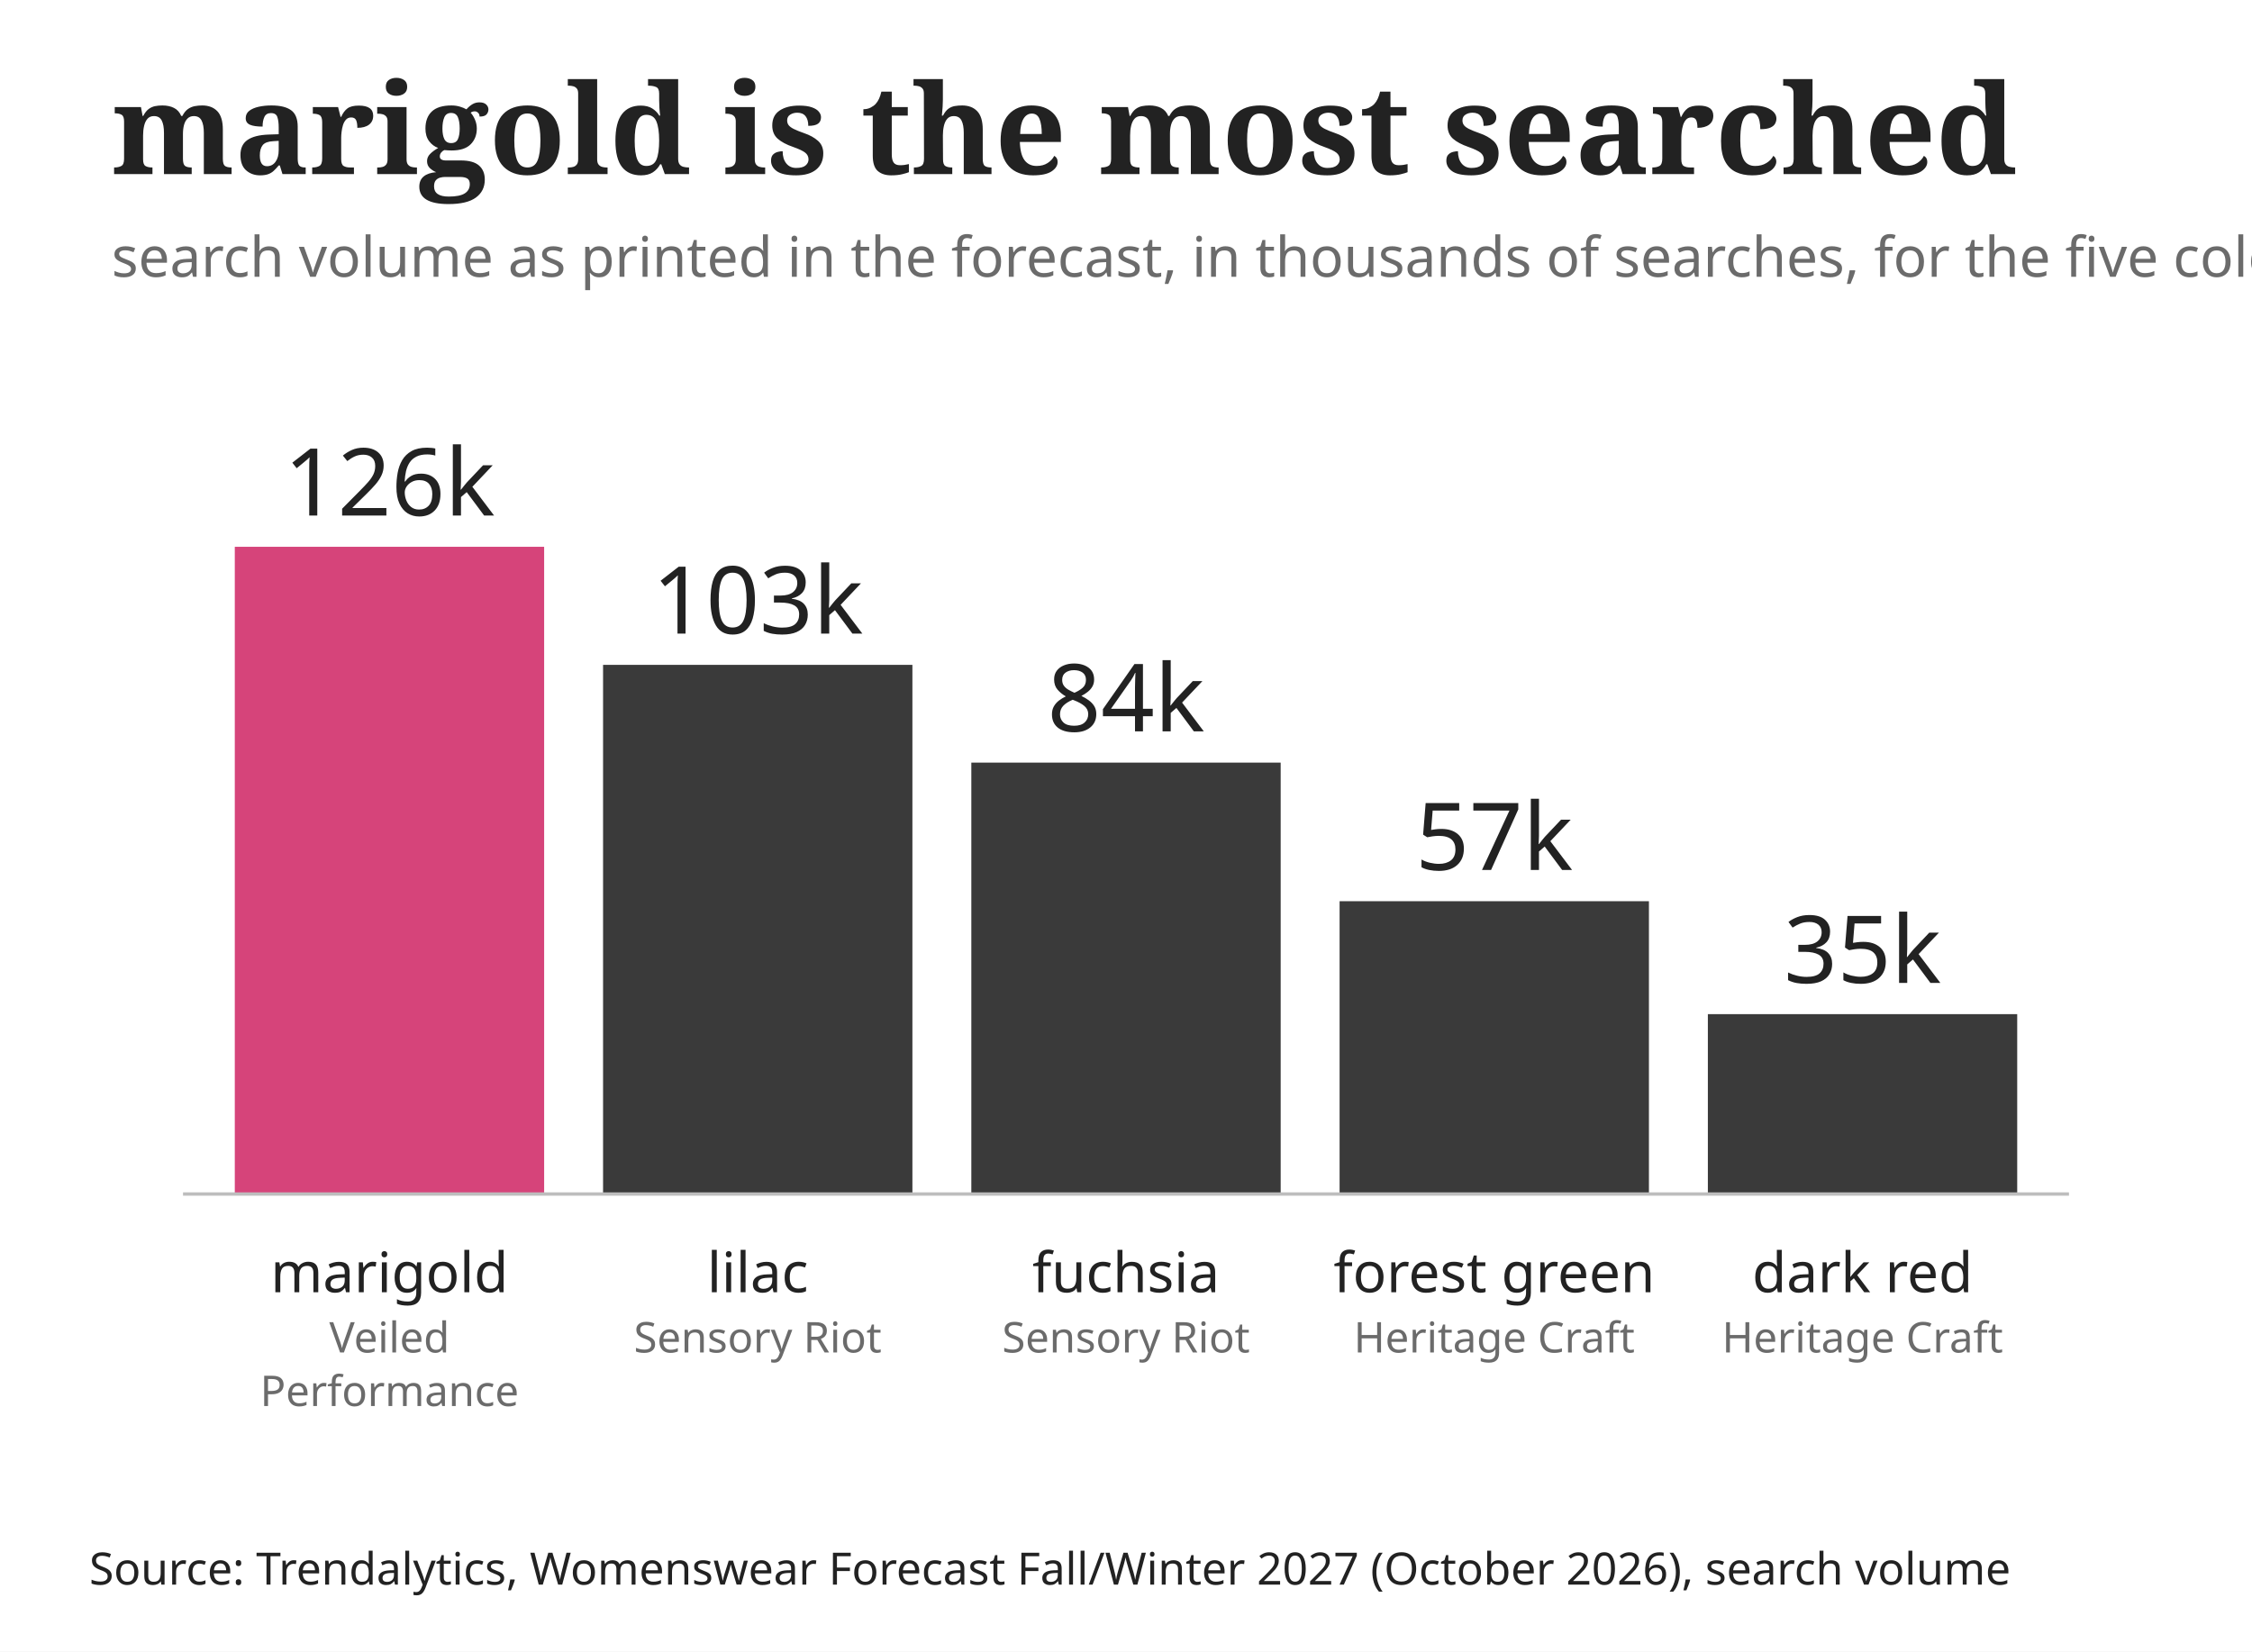
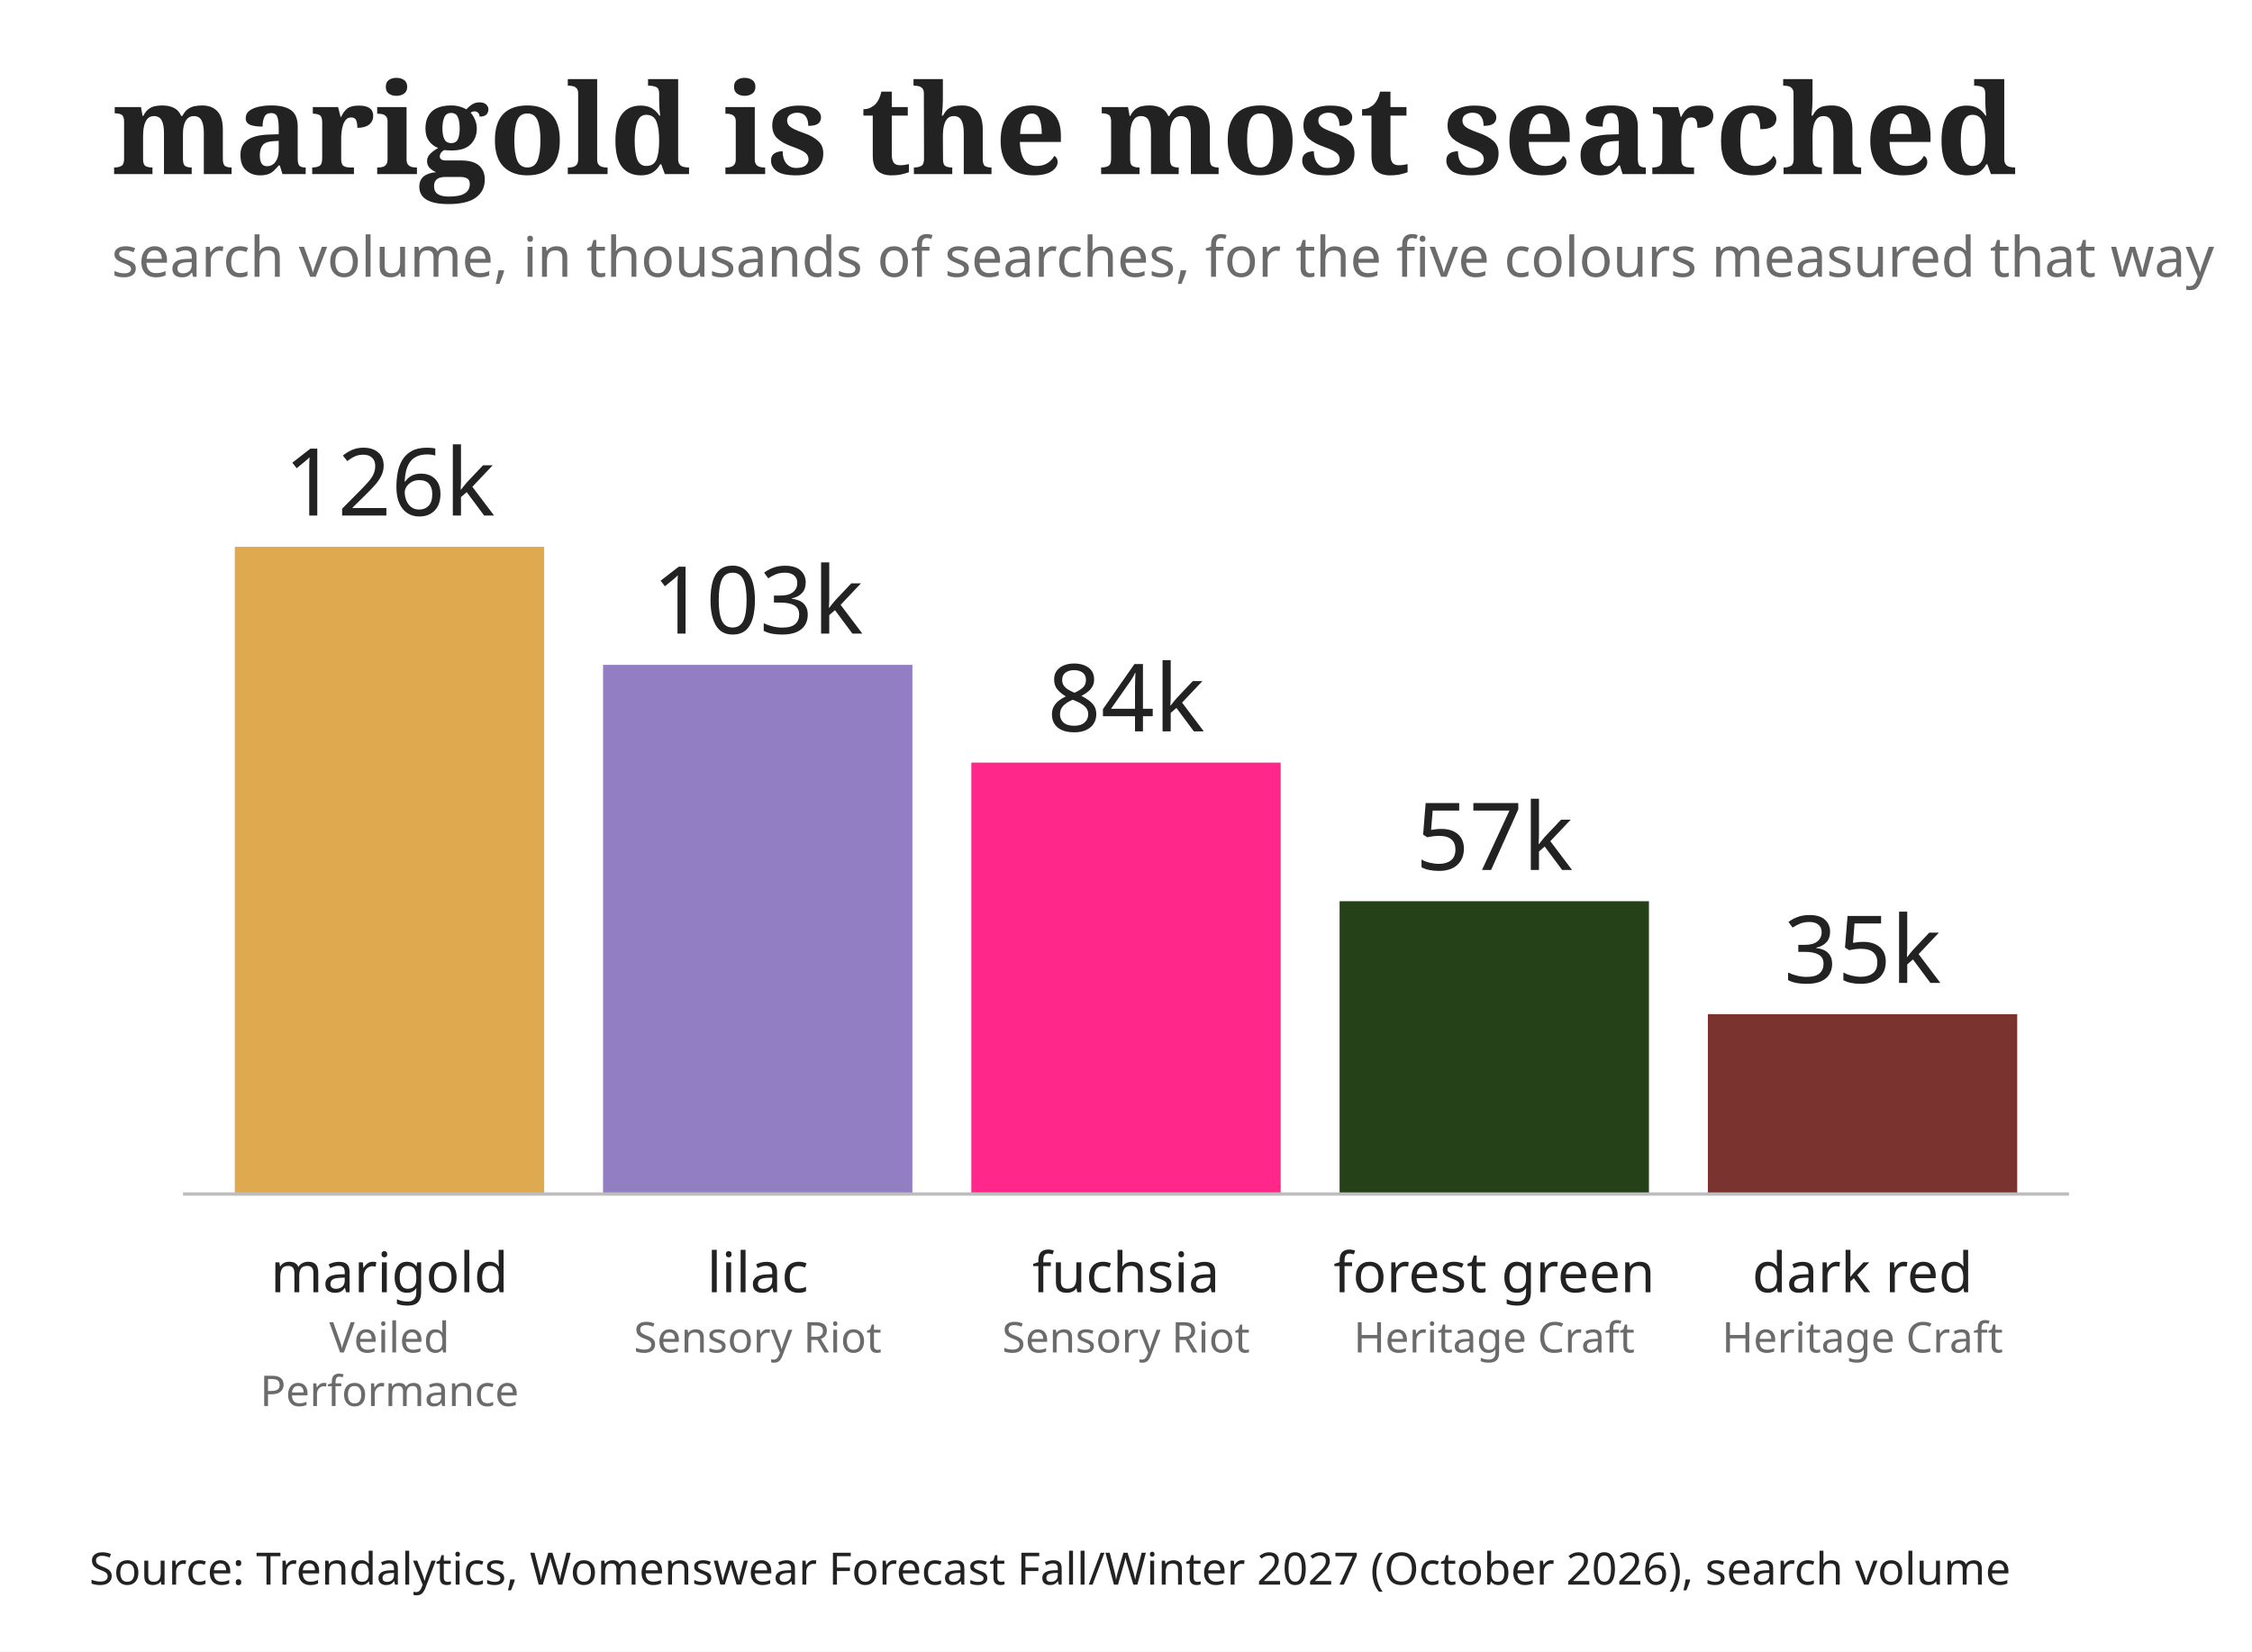
<svg xmlns="http://www.w3.org/2000/svg" viewBox="0 0 1009 740" width="1009" height="740">
  <rect width="1009" height="740" fill="#FFFFFF" />
  <text x="50" y="78" font-family="'Playfair Display', Georgia, serif" font-weight="700" font-size="56" fill="#222222">marigold is the most searched</text>
-   <text x="50" y="124" font-family="'Century Gothic', 'Questrial', 'Avenir', sans-serif" font-size="25" fill="#6B6B6B">search volume as printed in the forecast, in thousands of searches, for the five colours measured that way</text>
-   <rect x="105.2" y="245.0" width="138.6" height="290.0" fill="#D6447A" />
+   <text x="50" y="124" font-family="'Century Gothic', 'Questrial', 'Avenir', sans-serif" font-size="25" fill="#6B6B6B">search volume, in thousands of searches, for the five colours measured that way</text>
+   <rect x="105.2" y="245.0" width="138.6" height="290.0" fill="#DFAA4F" />
  <text x="174.5" y="231.0" text-anchor="middle" font-family="'Century Gothic', 'Questrial', 'Avenir', sans-serif" font-size="42" fill="#222222">126k</text>
  <text x="174.5" y="579" text-anchor="middle" font-family="'Century Gothic', 'Questrial', 'Avenir', sans-serif" font-size="25" fill="#222222">marigold</text>
  <text x="174.5" y="606" text-anchor="middle" font-family="'Century Gothic', 'Questrial', 'Avenir', sans-serif" font-size="19" fill="#6B6B6B">Veiled</text>
  <text x="174.5" y="630" text-anchor="middle" font-family="'Century Gothic', 'Questrial', 'Avenir', sans-serif" font-size="19" fill="#6B6B6B">Performance</text>
-   <rect x="270.2" y="297.9" width="138.6" height="237.1" fill="#3A3A3A" />
+   <rect x="270.2" y="297.9" width="138.6" height="237.1" fill="#927EC3" />
  <text x="339.5" y="283.9" text-anchor="middle" font-family="'Century Gothic', 'Questrial', 'Avenir', sans-serif" font-size="42" fill="#222222">103k</text>
  <text x="339.5" y="579" text-anchor="middle" font-family="'Century Gothic', 'Questrial', 'Avenir', sans-serif" font-size="25" fill="#222222">lilac</text>
  <text x="339.5" y="606" text-anchor="middle" font-family="'Century Gothic', 'Questrial', 'Avenir', sans-serif" font-size="19" fill="#6B6B6B">Sensory Riot</text>
-   <rect x="435.2" y="341.7" width="138.6" height="193.3" fill="#3A3A3A" />
+   <rect x="435.2" y="341.7" width="138.6" height="193.3" fill="#FF278A" />
  <text x="504.5" y="327.7" text-anchor="middle" font-family="'Century Gothic', 'Questrial', 'Avenir', sans-serif" font-size="42" fill="#222222">84k</text>
  <text x="504.5" y="579" text-anchor="middle" font-family="'Century Gothic', 'Questrial', 'Avenir', sans-serif" font-size="25" fill="#222222">fuchsia</text>
  <text x="504.5" y="606" text-anchor="middle" font-family="'Century Gothic', 'Questrial', 'Avenir', sans-serif" font-size="19" fill="#6B6B6B">Sensory Riot</text>
-   <rect x="600.2" y="403.8" width="138.6" height="131.2" fill="#3A3A3A" />
+   <rect x="600.2" y="403.8" width="138.6" height="131.2" fill="#254117" />
  <text x="669.5" y="389.8" text-anchor="middle" font-family="'Century Gothic', 'Questrial', 'Avenir', sans-serif" font-size="42" fill="#222222">57k</text>
  <text x="669.5" y="579" text-anchor="middle" font-family="'Century Gothic', 'Questrial', 'Avenir', sans-serif" font-size="25" fill="#222222">forest green</text>
  <text x="669.5" y="606" text-anchor="middle" font-family="'Century Gothic', 'Questrial', 'Avenir', sans-serif" font-size="19" fill="#6B6B6B">Heritage Craft</text>
-   <rect x="765.2" y="454.4" width="138.6" height="80.6" fill="#3A3A3A" />
+   <rect x="765.2" y="454.4" width="138.6" height="80.6" fill="#7B3330" />
  <text x="834.5" y="440.4" text-anchor="middle" font-family="'Century Gothic', 'Questrial', 'Avenir', sans-serif" font-size="42" fill="#222222">35k</text>
  <text x="834.5" y="579" text-anchor="middle" font-family="'Century Gothic', 'Questrial', 'Avenir', sans-serif" font-size="25" fill="#222222">dark red</text>
  <text x="834.5" y="606" text-anchor="middle" font-family="'Century Gothic', 'Questrial', 'Avenir', sans-serif" font-size="19" fill="#6B6B6B">Heritage Craft</text>
  <line x1="82.0" y1="535" x2="927.0" y2="535" stroke="#BDBDBD" stroke-width="1.5" />
  <text x="40" y="710" font-family="'Century Gothic', 'Questrial', 'Avenir', sans-serif" font-size="20" fill="#222222">Source: Trendalytics, Womenswear Forecast Fall/Winter 2027 (October 2026), search volume</text>
</svg>
